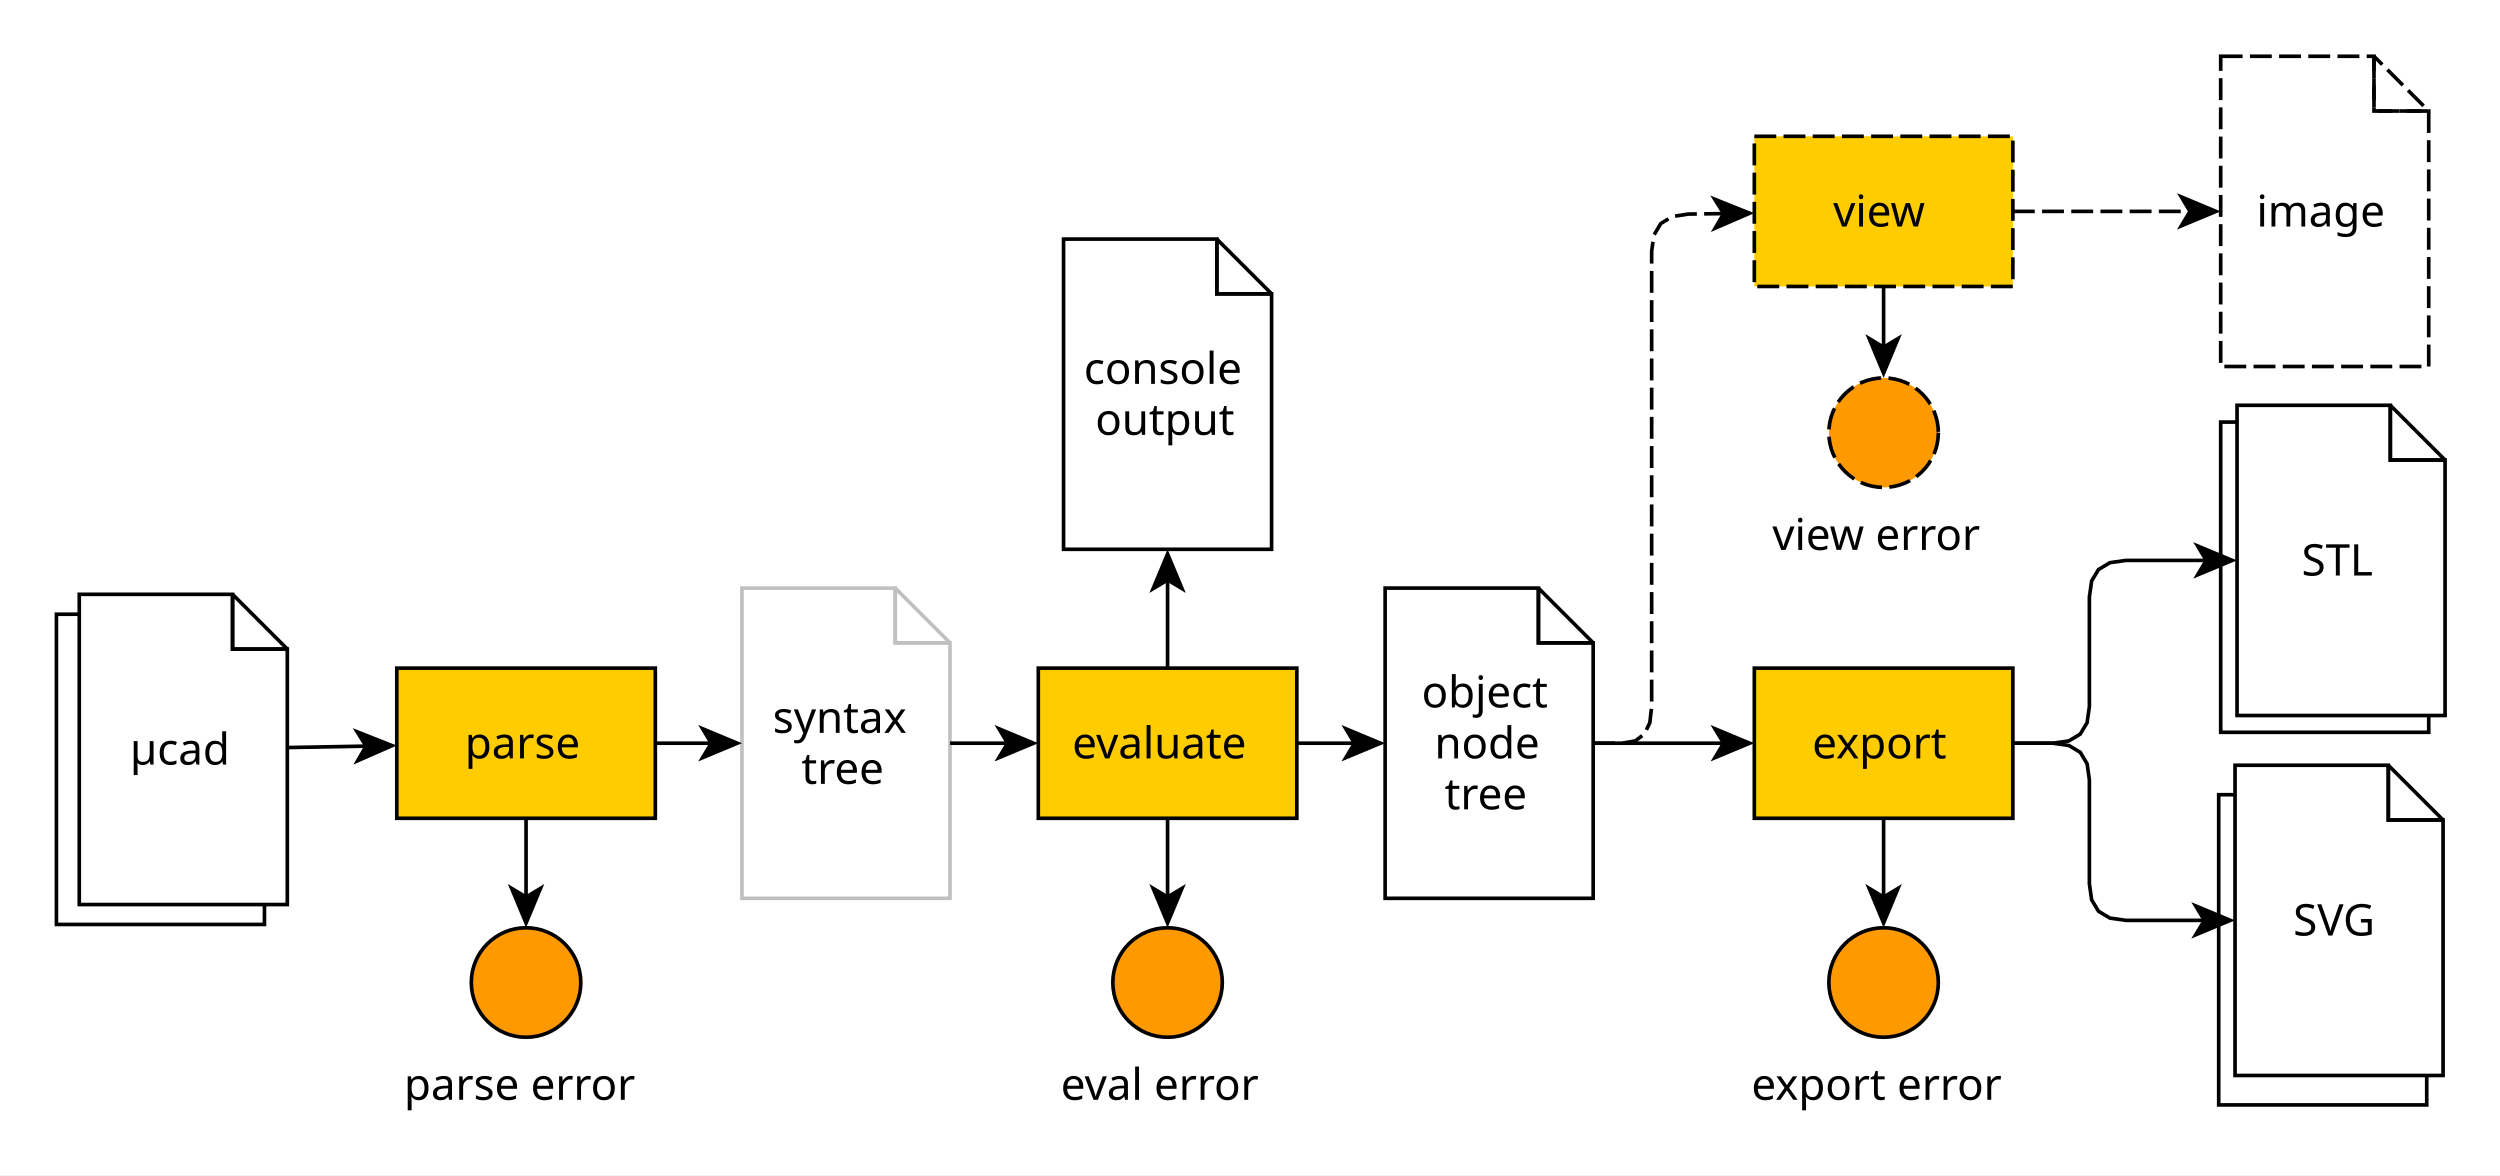
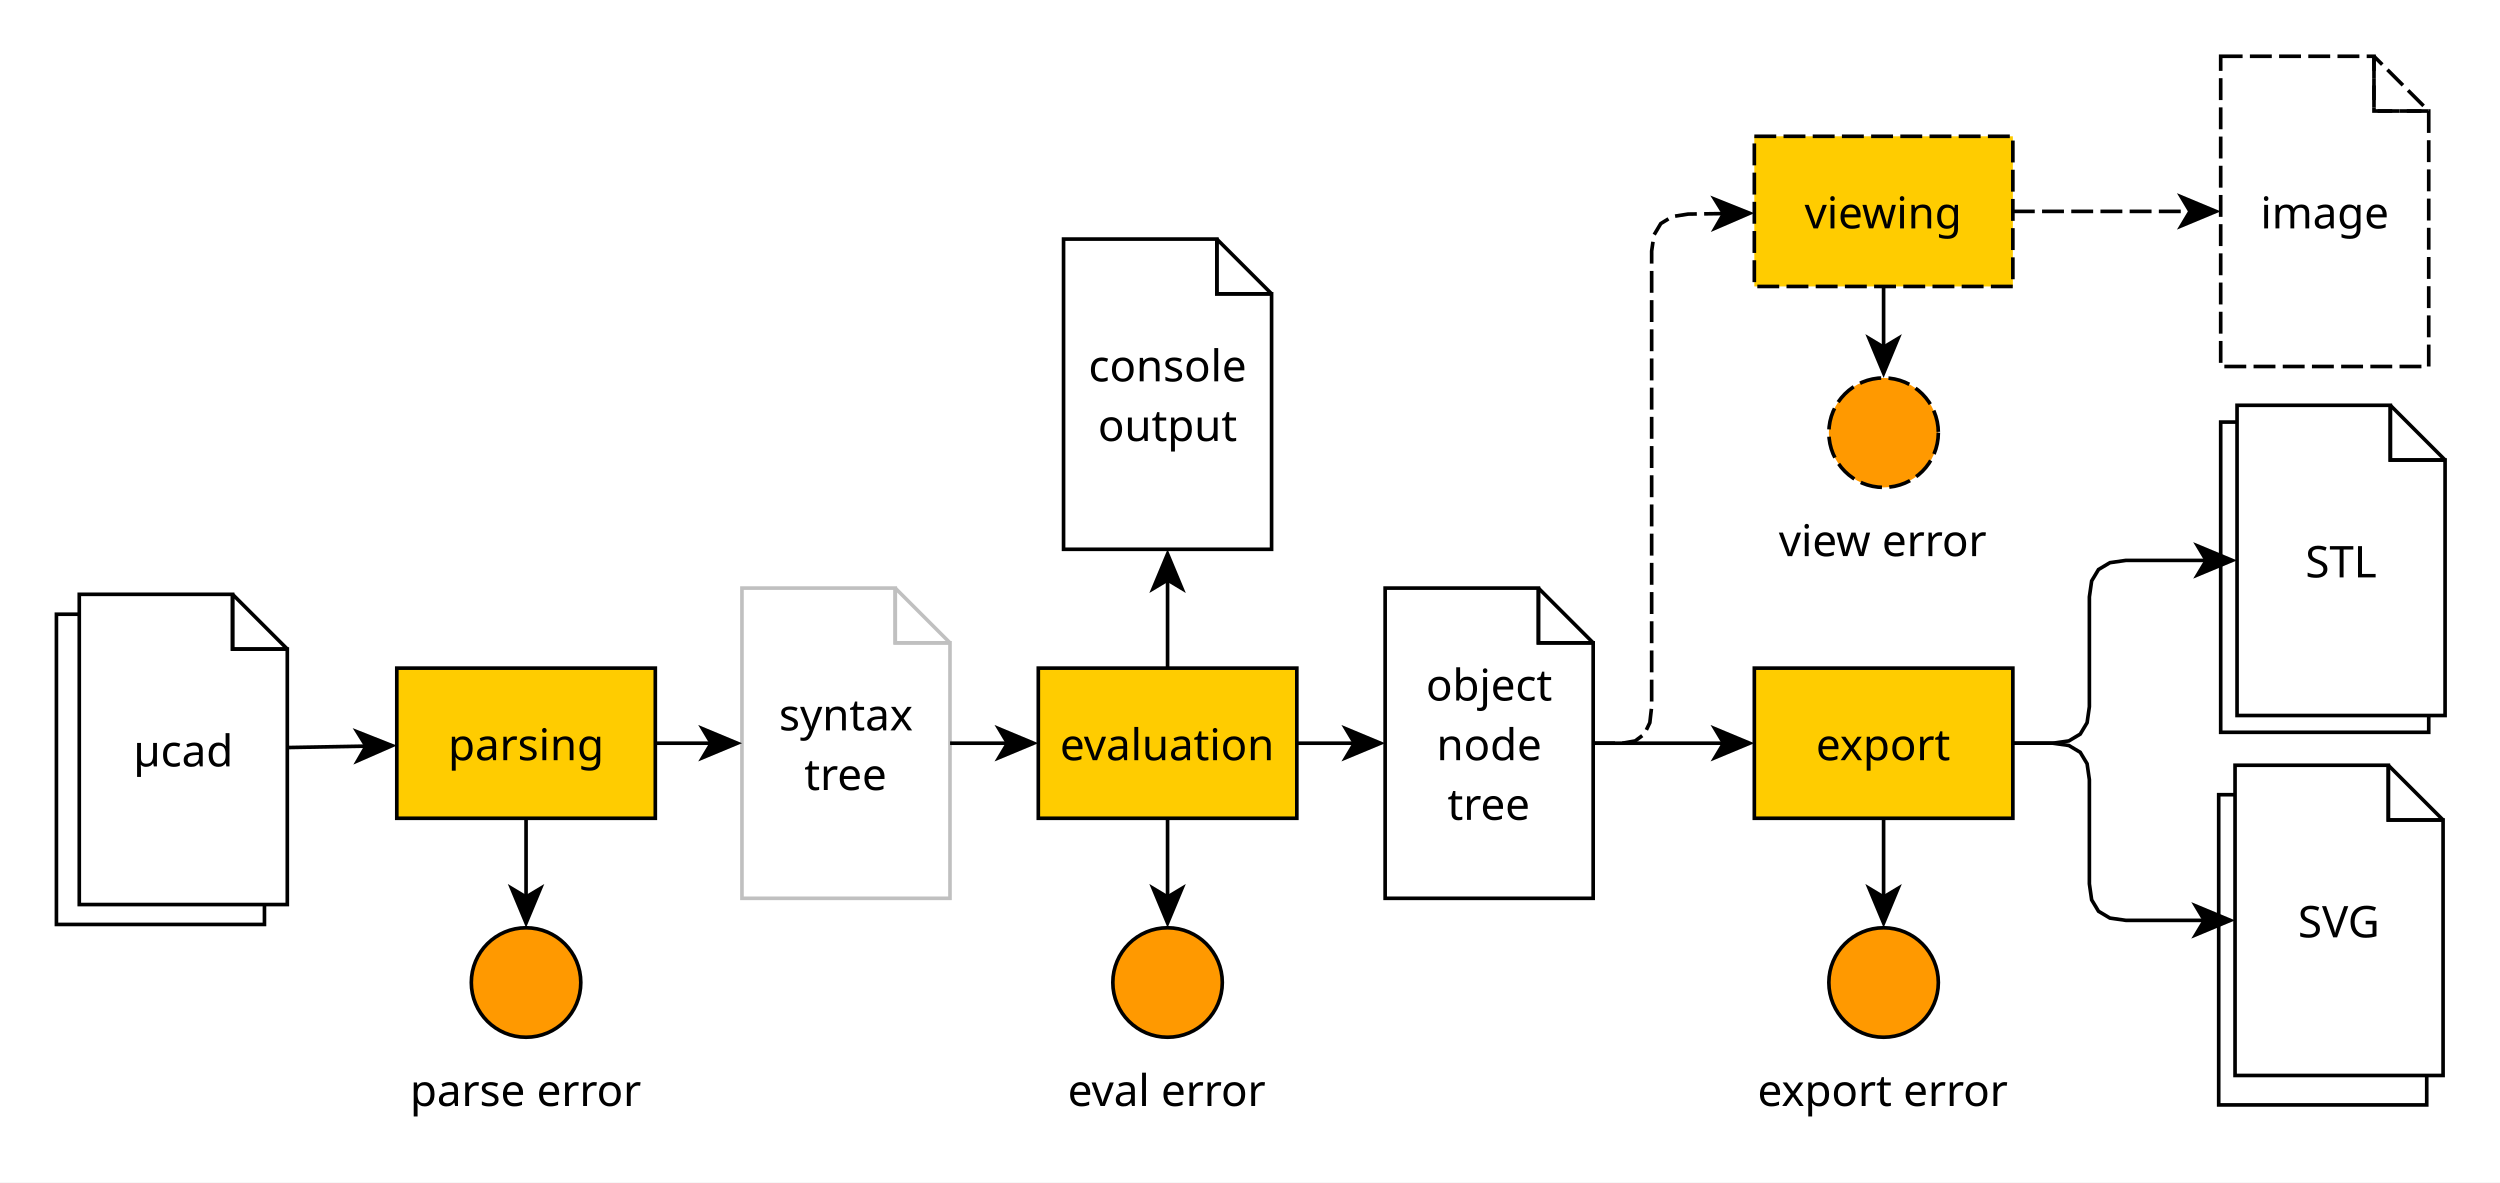
- <svg xmlns="http://www.w3.org/2000/svg" fill-opacity="1" color-rendering="auto" color-interpolation="auto" text-rendering="auto" stroke="black" stroke-linecap="square" width="685" stroke-miterlimit="10" shape-rendering="auto" stroke-opacity="1" fill="black" stroke-dasharray="none" font-weight="normal" stroke-width="1" height="322" font-family="'Dialog'" font-style="normal" stroke-linejoin="miter" font-size="12px" stroke-dashoffset="0" image-rendering="auto">
+ <svg xmlns="http://www.w3.org/2000/svg" fill-opacity="1" color-rendering="auto" color-interpolation="auto" text-rendering="auto" stroke="black" stroke-linecap="square" width="685" stroke-miterlimit="10" shape-rendering="auto" stroke-opacity="1" fill="black" stroke-dasharray="none" font-weight="normal" stroke-width="1" height="324" font-family="'Dialog'" font-style="normal" stroke-linejoin="miter" font-size="12px" stroke-dashoffset="0" image-rendering="auto">
  <defs id="genericDefs" />
  <g>
    <defs id="defs1">
      <clipPath clipPathUnits="userSpaceOnUse" id="clipPath1">
-         <path d="M0 0 L685 0 L685 322 L0 322 L0 0 Z" />
+         <path d="M0 0 L685 0 L685 324 L0 324 L0 0 Z" />
      </clipPath>
      <clipPath clipPathUnits="userSpaceOnUse" id="clipPath2">
-         <path d="M250 458 L935 458 L935 780 L250 780 L250 458 Z" />
+         <path d="M250 458 L935 458 L935 782 L250 782 L250 458 Z" />
      </clipPath>
    </defs>
    <g fill="white" text-rendering="geometricPrecision" shape-rendering="geometricPrecision" transform="translate(-250,-458)" stroke="white">
-       <rect x="250" width="685" height="322" y="458" clip-path="url(#clipPath2)" stroke="none" />
+       <rect x="250" width="685" height="324" y="458" clip-path="url(#clipPath2)" stroke="none" />
    </g>
    <g fill="rgb(255,204,0)" text-rendering="geometricPrecision" shape-rendering="geometricPrecision" transform="matrix(1,0,0,1,-250,-458)" stroke="rgb(255,204,0)">
      <rect x="730.687" width="70.836" height="41.141" y="641.068" clip-path="url(#clipPath2)" stroke="none" />
    </g>
    <g text-rendering="geometricPrecision" stroke-miterlimit="1.45" shape-rendering="geometricPrecision" transform="matrix(1,0,0,1,-250,-458)" stroke-linecap="butt">
      <rect fill="none" x="730.687" width="70.836" height="41.141" y="641.068" clip-path="url(#clipPath2)" />
-       <text x="746.564" xml:space="preserve" y="665.793" clip-path="url(#clipPath2)" font-family="sans-serif" stroke="none">export</text>
+       <text x="747.582" xml:space="preserve" y="666.295" clip-path="url(#clipPath2)" font-family="sans-serif" stroke="none">export</text>
    </g>
    <g fill="white" text-rendering="geometricPrecision" shape-rendering="geometricPrecision" transform="matrix(1,0,0,1,-250,-458)" stroke="white">
      <path d="M857.923 675.749 L899.923 675.749 L899.923 690.749 L914.923 690.749 L914.923 760.749 L857.923 760.749 Z" stroke="none" clip-path="url(#clipPath2)" />
      <path d="M899.923 675.749 L899.923 690.749 L914.923 690.749 Z" clip-path="url(#clipPath2)" fill-rule="evenodd" stroke="none" />
    </g>
    <g text-rendering="geometricPrecision" stroke-miterlimit="1.45" shape-rendering="geometricPrecision" transform="matrix(1,0,0,1,-250,-458)" stroke-linecap="butt">
      <path fill="none" d="M857.923 675.749 L899.923 675.749 L899.923 690.749 L914.923 690.749 L914.923 760.749 L857.923 760.749 Z" clip-path="url(#clipPath2)" />
      <path fill="none" d="M899.923 675.749 L899.923 690.749 L914.923 690.749 Z" clip-path="url(#clipPath2)" fill-rule="evenodd" />
-       <text x="873.86" xml:space="preserve" y="722.404" clip-path="url(#clipPath2)" font-family="sans-serif" stroke="none">SVG</text>
+       <text x="875.16" xml:space="preserve" y="722.905" clip-path="url(#clipPath2)" font-family="sans-serif" stroke="none">SVG</text>
    </g>
    <g fill="white" text-rendering="geometricPrecision" shape-rendering="geometricPrecision" transform="matrix(1,0,0,1,-250,-458)" stroke="white">
      <path d="M265.461 626.299 L307.461 626.299 L307.461 641.299 L322.461 641.299 L322.461 711.299 L265.461 711.299 Z" stroke="none" clip-path="url(#clipPath2)" />
      <path d="M307.461 626.299 L307.461 641.299 L322.461 641.299 Z" clip-path="url(#clipPath2)" fill-rule="evenodd" stroke="none" />
    </g>
    <g text-rendering="geometricPrecision" stroke-miterlimit="1.45" shape-rendering="geometricPrecision" transform="matrix(1,0,0,1,-250,-458)" stroke-linecap="butt">
      <path fill="none" d="M265.461 626.299 L307.461 626.299 L307.461 641.299 L322.461 641.299 L322.461 711.299 L265.461 711.299 Z" clip-path="url(#clipPath2)" />
      <path fill="none" d="M307.461 626.299 L307.461 641.299 L322.461 641.299 Z" clip-path="url(#clipPath2)" fill-rule="evenodd" />
-       <text x="279.359" xml:space="preserve" y="672.953" clip-path="url(#clipPath2)" font-family="sans-serif" stroke="none">µcad</text>
+       <text x="280.287" xml:space="preserve" y="673.455" clip-path="url(#clipPath2)" font-family="sans-serif" stroke="none">µcad</text>
    </g>
    <g fill="rgb(255,204,0)" text-rendering="geometricPrecision" shape-rendering="geometricPrecision" transform="matrix(1,0,0,1,-250,-458)" stroke="rgb(255,204,0)">
      <rect x="358.721" width="70.836" height="41.141" y="641.068" clip-path="url(#clipPath2)" stroke="none" />
    </g>
    <g text-rendering="geometricPrecision" stroke-miterlimit="1.45" shape-rendering="geometricPrecision" transform="matrix(1,0,0,1,-250,-458)" stroke-linecap="butt">
      <rect fill="none" x="358.721" width="70.836" height="41.141" y="641.068" clip-path="url(#clipPath2)" />
-       <text x="377.37" xml:space="preserve" y="665.793" clip-path="url(#clipPath2)" font-family="sans-serif" stroke="none">parse</text>
+       <text x="372.785" xml:space="preserve" y="666.295" clip-path="url(#clipPath2)" font-family="sans-serif" stroke="none">parsing</text>
    </g>
    <g fill="rgb(255,204,0)" text-rendering="geometricPrecision" shape-rendering="geometricPrecision" transform="matrix(1,0,0,1,-250,-458)" stroke="rgb(255,204,0)">
      <rect x="534.495" width="70.836" height="41.141" y="641.068" clip-path="url(#clipPath2)" stroke="none" />
    </g>
    <g text-rendering="geometricPrecision" stroke-miterlimit="1.45" shape-rendering="geometricPrecision" transform="matrix(1,0,0,1,-250,-458)" stroke-linecap="butt">
      <rect fill="none" x="534.495" width="70.836" height="41.141" y="641.068" clip-path="url(#clipPath2)" />
-       <text x="543.803" xml:space="preserve" y="665.793" clip-path="url(#clipPath2)" font-family="sans-serif" stroke="none">evaluate</text>
+       <text x="540.441" xml:space="preserve" y="666.295" clip-path="url(#clipPath2)" font-family="sans-serif" stroke="none">evaluation</text>
    </g>
    <g fill="white" text-rendering="geometricPrecision" shape-rendering="geometricPrecision" transform="matrix(1,0,0,1,-250,-458)" stroke="white">
      <path d="M541.413 523.508 L583.413 523.508 L583.413 538.508 L598.413 538.508 L598.413 608.508 L541.413 608.508 Z" stroke="none" clip-path="url(#clipPath2)" />
      <path d="M583.413 523.508 L583.413 538.508 L598.413 538.508 Z" clip-path="url(#clipPath2)" fill-rule="evenodd" stroke="none" />
    </g>
    <g text-rendering="geometricPrecision" stroke-miterlimit="1.45" shape-rendering="geometricPrecision" transform="matrix(1,0,0,1,-250,-458)" stroke-linecap="butt">
      <path fill="none" d="M541.413 523.508 L583.413 523.508 L583.413 538.508 L598.413 538.508 L598.413 608.508 L541.413 608.508 Z" clip-path="url(#clipPath2)" />
      <path fill="none" d="M583.413 523.508 L583.413 538.508 L598.413 538.508 Z" clip-path="url(#clipPath2)" fill-rule="evenodd" />
-       <text x="546.985" xml:space="preserve" y="563.178" clip-path="url(#clipPath2)" font-family="sans-serif" stroke="none">console</text>
-       <text x="550.123" xml:space="preserve" y="577.147" clip-path="url(#clipPath2)" font-family="sans-serif" stroke="none">output</text>
+       <text x="548.259" xml:space="preserve" y="562.492" clip-path="url(#clipPath2)" font-family="sans-serif" stroke="none">console</text>
+       <text x="550.845" xml:space="preserve" y="578.836" clip-path="url(#clipPath2)" font-family="sans-serif" stroke="none">output</text>
    </g>
    <g fill="rgb(255,153,0)" text-rendering="geometricPrecision" shape-rendering="geometricPrecision" transform="matrix(1,0,0,1,-250,-458)" stroke="rgb(255,153,0)">
      <circle r="15" clip-path="url(#clipPath2)" cx="394.139" cy="727.209" stroke="none" />
    </g>
    <g text-rendering="geometricPrecision" stroke-miterlimit="1.45" shape-rendering="geometricPrecision" transform="matrix(1,0,0,1,-250,-458)" stroke-linecap="butt">
      <circle fill="none" r="15" clip-path="url(#clipPath2)" cx="394.139" cy="727.209" />
-       <text x="360.7" xml:space="preserve" y="759.348" clip-path="url(#clipPath2)" font-family="sans-serif" stroke="none">parse error</text>
+       <text x="362.339" xml:space="preserve" y="761.037" clip-path="url(#clipPath2)" font-family="sans-serif" stroke="none">parse error</text>
    </g>
    <g fill="rgb(255,153,0)" text-rendering="geometricPrecision" shape-rendering="geometricPrecision" transform="matrix(1,0,0,1,-250,-458)" stroke="rgb(255,153,0)">
      <circle r="15" clip-path="url(#clipPath2)" cx="569.913" cy="727.209" stroke="none" />
    </g>
    <g text-rendering="geometricPrecision" stroke-miterlimit="1.45" shape-rendering="geometricPrecision" transform="matrix(1,0,0,1,-250,-458)" stroke-linecap="butt">
      <circle fill="none" r="15" clip-path="url(#clipPath2)" cx="569.913" cy="727.209" />
-       <text x="540.657" xml:space="preserve" y="759.348" clip-path="url(#clipPath2)" font-family="sans-serif" stroke="none">eval error</text>
+       <text x="542.559" xml:space="preserve" y="761.037" clip-path="url(#clipPath2)" font-family="sans-serif" stroke="none">eval error</text>
    </g>
    <g fill="white" text-rendering="geometricPrecision" shape-rendering="geometricPrecision" transform="matrix(1,0,0,1,-250,-458)" stroke="white">
      <path d="M453.296 619.139 L495.296 619.139 L495.296 634.139 L510.296 634.139 L510.296 704.139 L453.296 704.139 Z" stroke="none" clip-path="url(#clipPath2)" />
      <path d="M495.296 619.139 L495.296 634.139 L510.296 634.139 Z" clip-path="url(#clipPath2)" fill-rule="evenodd" stroke="none" />
    </g>
    <g stroke-linecap="butt" transform="matrix(1,0,0,1,-250,-458)" fill="silver" text-rendering="geometricPrecision" shape-rendering="geometricPrecision" stroke="silver" stroke-miterlimit="1.45">
      <path fill="none" d="M453.296 619.139 L495.296 619.139 L495.296 634.139 L510.296 634.139 L510.296 704.139 L453.296 704.139 Z" clip-path="url(#clipPath2)" />
      <path fill="none" d="M495.296 619.139 L495.296 634.139 L510.296 634.139 Z" clip-path="url(#clipPath2)" fill-rule="evenodd" />
-       <text x="461.737" y="658.809" clip-path="url(#clipPath2)" fill="black" font-family="sans-serif" stroke="none" xml:space="preserve">syntax</text>
-       <text x="469.594" y="672.777" clip-path="url(#clipPath2)" fill="black" font-family="sans-serif" stroke="none" xml:space="preserve">tree</text>
+       <text x="463.448" y="658.123" clip-path="url(#clipPath2)" fill="black" font-family="sans-serif" stroke="none" xml:space="preserve">syntax</text>
+       <text x="470.384" y="674.467" clip-path="url(#clipPath2)" fill="black" font-family="sans-serif" stroke="none" xml:space="preserve">tree</text>
    </g>
    <g fill="white" text-rendering="geometricPrecision" shape-rendering="geometricPrecision" transform="matrix(1,0,0,1,-250,-458)" stroke="white">
      <path d="M629.529 619.139 L671.529 619.139 L671.529 634.139 L686.529 634.139 L686.529 704.139 L629.529 704.139 Z" stroke="none" clip-path="url(#clipPath2)" />
      <path d="M671.529 619.139 L671.529 634.139 L686.529 634.139 Z" clip-path="url(#clipPath2)" fill-rule="evenodd" stroke="none" />
    </g>
    <g text-rendering="geometricPrecision" stroke-miterlimit="1.45" shape-rendering="geometricPrecision" transform="matrix(1,0,0,1,-250,-458)" stroke-linecap="butt">
      <path fill="none" d="M629.529 619.139 L671.529 619.139 L671.529 634.139 L686.529 634.139 L686.529 704.139 L629.529 704.139 Z" clip-path="url(#clipPath2)" />
      <path fill="none" d="M671.529 619.139 L671.529 634.139 L686.529 634.139 Z" clip-path="url(#clipPath2)" fill-rule="evenodd" />
-       <text x="639.54" xml:space="preserve" y="651.824" clip-path="url(#clipPath2)" font-family="sans-serif" stroke="none">object</text>
-       <text x="643.056" xml:space="preserve" y="665.793" clip-path="url(#clipPath2)" font-family="sans-serif" stroke="none">node</text>
-       <text x="645.827" xml:space="preserve" y="679.762" clip-path="url(#clipPath2)" font-family="sans-serif" stroke="none">tree</text>
+       <text x="640.731" xml:space="preserve" y="649.951" clip-path="url(#clipPath2)" font-family="sans-serif" stroke="none">object</text>
+       <text x="643.617" xml:space="preserve" y="666.295" clip-path="url(#clipPath2)" font-family="sans-serif" stroke="none">node</text>
+       <text x="646.617" xml:space="preserve" y="682.639" clip-path="url(#clipPath2)" font-family="sans-serif" stroke="none">tree</text>
    </g>
    <g fill="white" text-rendering="geometricPrecision" shape-rendering="geometricPrecision" transform="matrix(1,0,0,1,-250,-458)" stroke="white">
      <path d="M271.721 620.845 L313.721 620.845 L313.721 635.845 L328.721 635.845 L328.721 705.845 L271.721 705.845 Z" stroke="none" clip-path="url(#clipPath2)" />
      <path d="M313.721 620.845 L313.721 635.845 L328.721 635.845 Z" clip-path="url(#clipPath2)" fill-rule="evenodd" stroke="none" />
    </g>
    <g text-rendering="geometricPrecision" stroke-miterlimit="1.45" shape-rendering="geometricPrecision" transform="matrix(1,0,0,1,-250,-458)" stroke-linecap="butt">
      <path fill="none" d="M271.721 620.845 L313.721 620.845 L313.721 635.845 L328.721 635.845 L328.721 705.845 L271.721 705.845 Z" clip-path="url(#clipPath2)" />
      <path fill="none" d="M313.721 620.845 L313.721 635.845 L328.721 635.845 Z" clip-path="url(#clipPath2)" fill-rule="evenodd" />
-       <text x="285.62" xml:space="preserve" y="667.499" clip-path="url(#clipPath2)" font-family="sans-serif" stroke="none">µcad</text>
+       <text x="286.547" xml:space="preserve" y="668.001" clip-path="url(#clipPath2)" font-family="sans-serif" stroke="none">µcad</text>
    </g>
    <g fill="white" text-rendering="geometricPrecision" shape-rendering="geometricPrecision" transform="matrix(1,0,0,1,-250,-458)" stroke="white">
      <path d="M862.403 667.679 L904.403 667.679 L904.403 682.679 L919.403 682.679 L919.403 752.679 L862.403 752.679 Z" stroke="none" clip-path="url(#clipPath2)" />
      <path d="M904.403 667.679 L904.403 682.679 L919.403 682.679 Z" clip-path="url(#clipPath2)" fill-rule="evenodd" stroke="none" />
    </g>
    <g text-rendering="geometricPrecision" stroke-miterlimit="1.45" shape-rendering="geometricPrecision" transform="matrix(1,0,0,1,-250,-458)" stroke-linecap="butt">
      <path fill="none" d="M862.403 667.679 L904.403 667.679 L904.403 682.679 L919.403 682.679 L919.403 752.679 L862.403 752.679 Z" clip-path="url(#clipPath2)" />
      <path fill="none" d="M904.403 667.679 L904.403 682.679 L919.403 682.679 Z" clip-path="url(#clipPath2)" fill-rule="evenodd" />
-       <text x="878.34" xml:space="preserve" y="714.333" clip-path="url(#clipPath2)" font-family="sans-serif" stroke="none">SVG</text>
+       <text x="879.64" xml:space="preserve" y="714.835" clip-path="url(#clipPath2)" font-family="sans-serif" stroke="none">SVG</text>
    </g>
    <g fill="white" text-rendering="geometricPrecision" shape-rendering="geometricPrecision" transform="matrix(1,0,0,1,-250,-458)" stroke="white">
      <path d="M858.471 573.649 L900.471 573.649 L900.471 588.649 L915.471 588.649 L915.471 658.649 L858.471 658.649 Z" stroke="none" clip-path="url(#clipPath2)" />
      <path d="M900.471 573.649 L900.471 588.649 L915.471 588.649 Z" clip-path="url(#clipPath2)" fill-rule="evenodd" stroke="none" />
    </g>
    <g text-rendering="geometricPrecision" stroke-miterlimit="1.45" shape-rendering="geometricPrecision" transform="matrix(1,0,0,1,-250,-458)" stroke-linecap="butt">
      <path fill="none" d="M858.471 573.649 L900.471 573.649 L900.471 588.649 L915.471 588.649 L915.471 658.649 L858.471 658.649 Z" clip-path="url(#clipPath2)" />
      <path fill="none" d="M900.471 573.649 L900.471 588.649 L915.471 588.649 Z" clip-path="url(#clipPath2)" fill-rule="evenodd" />
-       <text x="876.155" xml:space="preserve" y="620.303" clip-path="url(#clipPath2)" font-family="sans-serif" stroke="none">STL</text>
+       <text x="877.197" xml:space="preserve" y="620.805" clip-path="url(#clipPath2)" font-family="sans-serif" stroke="none">STL</text>
    </g>
    <g fill="white" text-rendering="geometricPrecision" shape-rendering="geometricPrecision" transform="matrix(1,0,0,1,-250,-458)" stroke="white">
      <path d="M862.951 569.049 L904.951 569.049 L904.951 584.049 L919.951 584.049 L919.951 654.049 L862.951 654.049 Z" stroke="none" clip-path="url(#clipPath2)" />
      <path d="M904.951 569.049 L904.951 584.049 L919.951 584.049 Z" clip-path="url(#clipPath2)" fill-rule="evenodd" stroke="none" />
    </g>
    <g text-rendering="geometricPrecision" stroke-miterlimit="1.45" shape-rendering="geometricPrecision" transform="matrix(1,0,0,1,-250,-458)" stroke-linecap="butt">
      <path fill="none" d="M862.951 569.049 L904.951 569.049 L904.951 584.049 L919.951 584.049 L919.951 654.049 L862.951 654.049 Z" clip-path="url(#clipPath2)" />
      <path fill="none" d="M904.951 569.049 L904.951 584.049 L919.951 584.049 Z" clip-path="url(#clipPath2)" fill-rule="evenodd" />
-       <text x="880.635" xml:space="preserve" y="615.704" clip-path="url(#clipPath2)" font-family="sans-serif" stroke="none">STL</text>
+       <text x="881.677" xml:space="preserve" y="616.205" clip-path="url(#clipPath2)" font-family="sans-serif" stroke="none">STL</text>
    </g>
    <g fill="rgb(255,153,0)" text-rendering="geometricPrecision" shape-rendering="geometricPrecision" transform="matrix(1,0,0,1,-250,-458)" stroke="rgb(255,153,0)">
      <circle r="15" clip-path="url(#clipPath2)" cx="766.105" cy="727.209" stroke="none" />
    </g>
    <g text-rendering="geometricPrecision" stroke-miterlimit="1.45" shape-rendering="geometricPrecision" transform="matrix(1,0,0,1,-250,-458)" stroke-linecap="butt">
      <circle fill="none" r="15" clip-path="url(#clipPath2)" cx="766.105" cy="727.209" />
-       <text x="729.894" xml:space="preserve" y="759.348" clip-path="url(#clipPath2)" font-family="sans-serif" stroke="none">export error</text>
+       <text x="731.574" xml:space="preserve" y="761.037" clip-path="url(#clipPath2)" font-family="sans-serif" stroke="none">export error</text>
    </g>
    <g fill="white" text-rendering="geometricPrecision" shape-rendering="geometricPrecision" transform="matrix(1,0,0,1,-250,-458)" stroke="white">
      <path d="M858.471 473.419 L900.471 473.419 L900.471 488.419 L915.471 488.419 L915.471 558.419 L858.471 558.419 Z" stroke="none" clip-path="url(#clipPath2)" />
      <path d="M900.471 473.419 L900.471 488.419 L915.471 488.419 Z" clip-path="url(#clipPath2)" fill-rule="evenodd" stroke="none" />
    </g>
    <g text-rendering="geometricPrecision" stroke-miterlimit="1.45" stroke-dasharray="6,2" shape-rendering="geometricPrecision" transform="matrix(1,0,0,1,-250,-458)" stroke-linecap="butt">
      <path fill="none" d="M858.471 473.419 L900.471 473.419 L900.471 488.419 L915.471 488.419 L915.471 558.419 L858.471 558.419 Z" clip-path="url(#clipPath2)" />
      <path fill="none" d="M900.471 473.419 L900.471 488.419 L915.471 488.419 Z" clip-path="url(#clipPath2)" fill-rule="evenodd" />
-       <text x="868.283" y="520.073" clip-path="url(#clipPath2)" font-family="sans-serif" stroke-dasharray="none" stroke="none" xml:space="preserve">image</text>
+       <text x="869.373" y="520.575" clip-path="url(#clipPath2)" font-family="sans-serif" stroke-dasharray="none" stroke="none" xml:space="preserve">image</text>
    </g>
    <g fill="rgb(255,204,0)" text-rendering="geometricPrecision" shape-rendering="geometricPrecision" transform="matrix(1,0,0,1,-250,-458)" stroke="rgb(255,204,0)">
      <rect x="730.687" width="70.836" height="41.141" y="495.348" clip-path="url(#clipPath2)" stroke="none" />
    </g>
    <g text-rendering="geometricPrecision" stroke-miterlimit="1.45" stroke-dasharray="6,2" shape-rendering="geometricPrecision" transform="matrix(1,0,0,1,-250,-458)" stroke-linecap="butt">
      <rect fill="none" x="730.687" width="70.836" height="41.141" y="495.348" clip-path="url(#clipPath2)" />
-       <text x="752.288" y="520.073" clip-path="url(#clipPath2)" font-family="sans-serif" stroke-dasharray="none" stroke="none" xml:space="preserve">view</text>
+       <text x="744.462" y="520.575" clip-path="url(#clipPath2)" font-family="sans-serif" stroke-dasharray="none" stroke="none" xml:space="preserve">viewing</text>
    </g>
    <g fill="rgb(255,153,0)" text-rendering="geometricPrecision" shape-rendering="geometricPrecision" transform="matrix(1,0,0,1,-250,-458)" stroke="rgb(255,153,0)">
      <circle r="15" clip-path="url(#clipPath2)" cx="766.105" cy="576.549" stroke="none" />
    </g>
    <g text-rendering="geometricPrecision" stroke-miterlimit="1.45" stroke-dasharray="6,2" shape-rendering="geometricPrecision" transform="matrix(1,0,0,1,-250,-458)" stroke-linecap="butt">
      <circle fill="none" r="15" clip-path="url(#clipPath2)" cx="766.105" cy="576.549" />
-       <text x="735.618" y="608.688" clip-path="url(#clipPath2)" font-family="sans-serif" stroke-dasharray="none" stroke="none" xml:space="preserve">view error</text>
+       <text x="737.4" y="610.377" clip-path="url(#clipPath2)" font-family="sans-serif" stroke-dasharray="none" stroke="none" xml:space="preserve">view error</text>
      <path fill="none" stroke-dasharray="none" d="M569.913 641.068 L569.913 616.486" clip-path="url(#clipPath2)" />
      <path stroke-dasharray="none" d="M569.913 608.486 L564.913 620.486 L569.913 617.486 L574.913 620.486 Z" clip-path="url(#clipPath2)" stroke="none" />
      <path fill="none" stroke-dasharray="none" d="M394.139 682.209 L394.139 704.209" clip-path="url(#clipPath2)" />
      <path stroke-dasharray="none" d="M394.139 712.209 L399.139 700.209 L394.139 703.209 L389.139 700.209 Z" clip-path="url(#clipPath2)" stroke="none" />
      <path fill="none" stroke-dasharray="none" d="M569.913 682.209 L569.913 704.209" clip-path="url(#clipPath2)" />
      <path stroke-dasharray="none" d="M569.913 712.209 L574.913 700.209 L569.913 703.209 L564.913 700.209 Z" clip-path="url(#clipPath2)" stroke="none" />
      <path fill="none" stroke-dasharray="none" d="M429.557 661.639 L445.305 661.639" clip-path="url(#clipPath2)" />
      <path stroke-dasharray="none" d="M453.305 661.639 L441.305 656.639 L444.305 661.639 L441.305 666.639 Z" clip-path="url(#clipPath2)" stroke="none" />
      <path fill="none" stroke-dasharray="none" d="M510.322 661.639 L526.495 661.639" clip-path="url(#clipPath2)" />
      <path stroke-dasharray="none" d="M534.495 661.639 L522.495 656.639 L525.495 661.639 L522.495 666.639 Z" clip-path="url(#clipPath2)" stroke="none" />
      <path fill="none" stroke-dasharray="none" d="M605.331 661.639 L621.544 661.639" clip-path="url(#clipPath2)" />
      <path stroke-dasharray="none" d="M629.544 661.639 L617.544 656.639 L620.544 661.639 L617.544 666.639 Z" clip-path="url(#clipPath2)" stroke="none" />
      <path fill="none" stroke-dasharray="none" d="M686.51 661.639 L722.687 661.639" clip-path="url(#clipPath2)" />
      <path stroke-dasharray="none" d="M730.687 661.639 L718.687 656.639 L721.687 661.639 L718.687 666.639 Z" clip-path="url(#clipPath2)" stroke="none" />
      <path fill="none" stroke-dasharray="none" d="M328.699 662.828 L350.722 662.428" clip-path="url(#clipPath2)" />
      <path stroke-dasharray="none" d="M358.721 662.282 L346.632 657.501 L349.723 662.446 L346.814 667.499 Z" clip-path="url(#clipPath2)" stroke="none" />
      <path fill="none" stroke-dasharray="none" d="M801.523 661.639 L812.489 661.639 L816.864 662.264 L819.989 664.139 L821.864 667.264 L822.489 671.639 L822.489 700.179 L823.114 704.554 L824.989 707.679 L828.114 709.554 L832.489 710.179 L854.408 710.179" clip-path="url(#clipPath2)" />
      <path stroke-dasharray="none" d="M862.408 710.179 L850.408 705.179 L853.408 710.179 L850.408 715.179 Z" clip-path="url(#clipPath2)" stroke="none" />
      <path fill="none" stroke-dasharray="none" d="M801.523 661.639 L812.489 661.639 L816.864 661.014 L819.989 659.139 L821.864 656.014 L822.489 651.639 L822.489 621.549 L823.114 617.174 L824.989 614.049 L828.114 612.174 L832.489 611.549 L854.93 611.549" clip-path="url(#clipPath2)" />
      <path stroke-dasharray="none" d="M862.93 611.549 L850.93 606.549 L853.93 611.549 L850.93 616.549 Z" clip-path="url(#clipPath2)" stroke="none" />
      <path fill="none" stroke-dasharray="none" d="M766.105 682.209 L766.105 704.209" clip-path="url(#clipPath2)" />
      <path stroke-dasharray="none" d="M766.105 712.209 L771.105 700.209 L766.105 703.209 L761.105 700.209 Z" clip-path="url(#clipPath2)" stroke="none" />
      <path fill="none" d="M686.51 661.639 L694.532 661.639 L698.042 661.014 L700.548 659.139 L702.053 656.014 L702.554 651.639 L702.554 526.796 L703.179 522.413 L705.054 519.262 L708.178 517.344 L712.553 516.658 L722.688 516.518" clip-path="url(#clipPath2)" />
      <path d="M730.687 516.408 L718.619 511.574 L721.688 516.532 L718.757 521.573 Z" clip-path="url(#clipPath2)" stroke="none" />
      <path fill="none" d="M801.523 515.919 L850.474 515.919" clip-path="url(#clipPath2)" />
      <path d="M858.474 515.919 L846.474 510.919 L849.474 515.919 L846.474 520.919 Z" clip-path="url(#clipPath2)" stroke="none" />
      <path fill="none" stroke-dasharray="none" d="M766.105 536.489 L766.105 553.549" clip-path="url(#clipPath2)" />
      <path stroke-dasharray="none" d="M766.105 561.549 L771.105 549.549 L766.105 552.549 L761.105 549.549 Z" clip-path="url(#clipPath2)" stroke="none" />
    </g>
  </g>
</svg>
